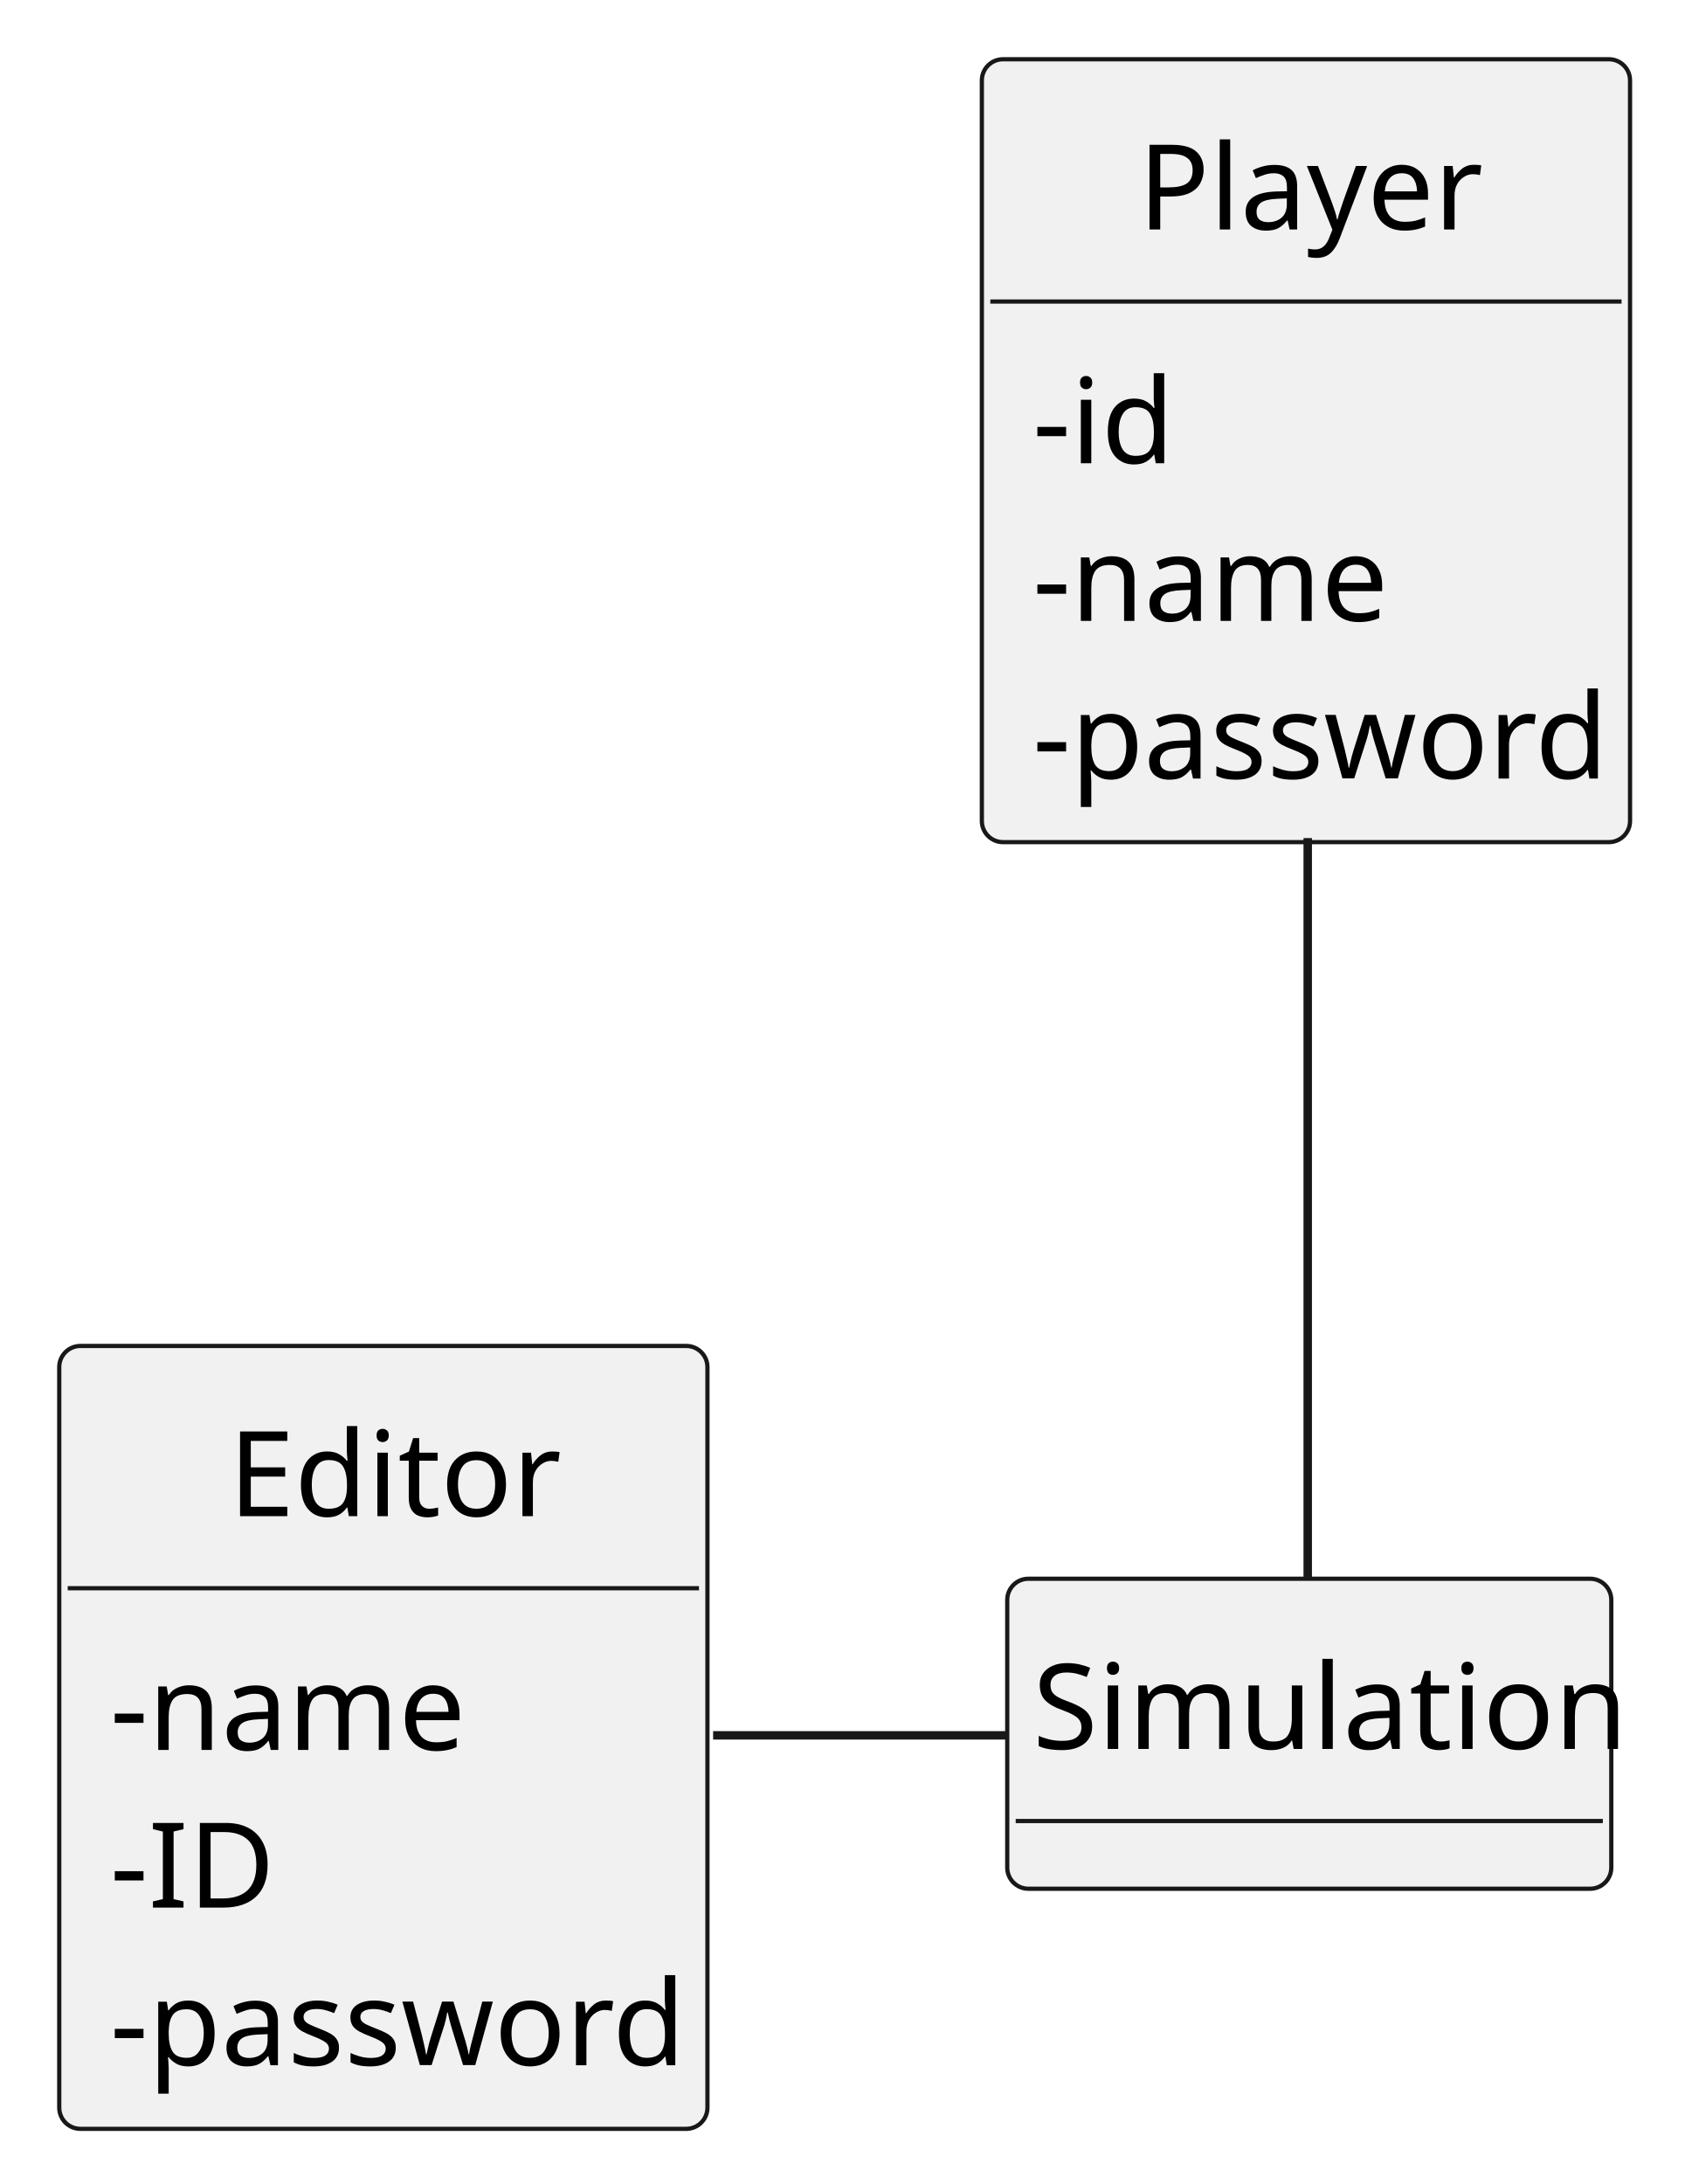
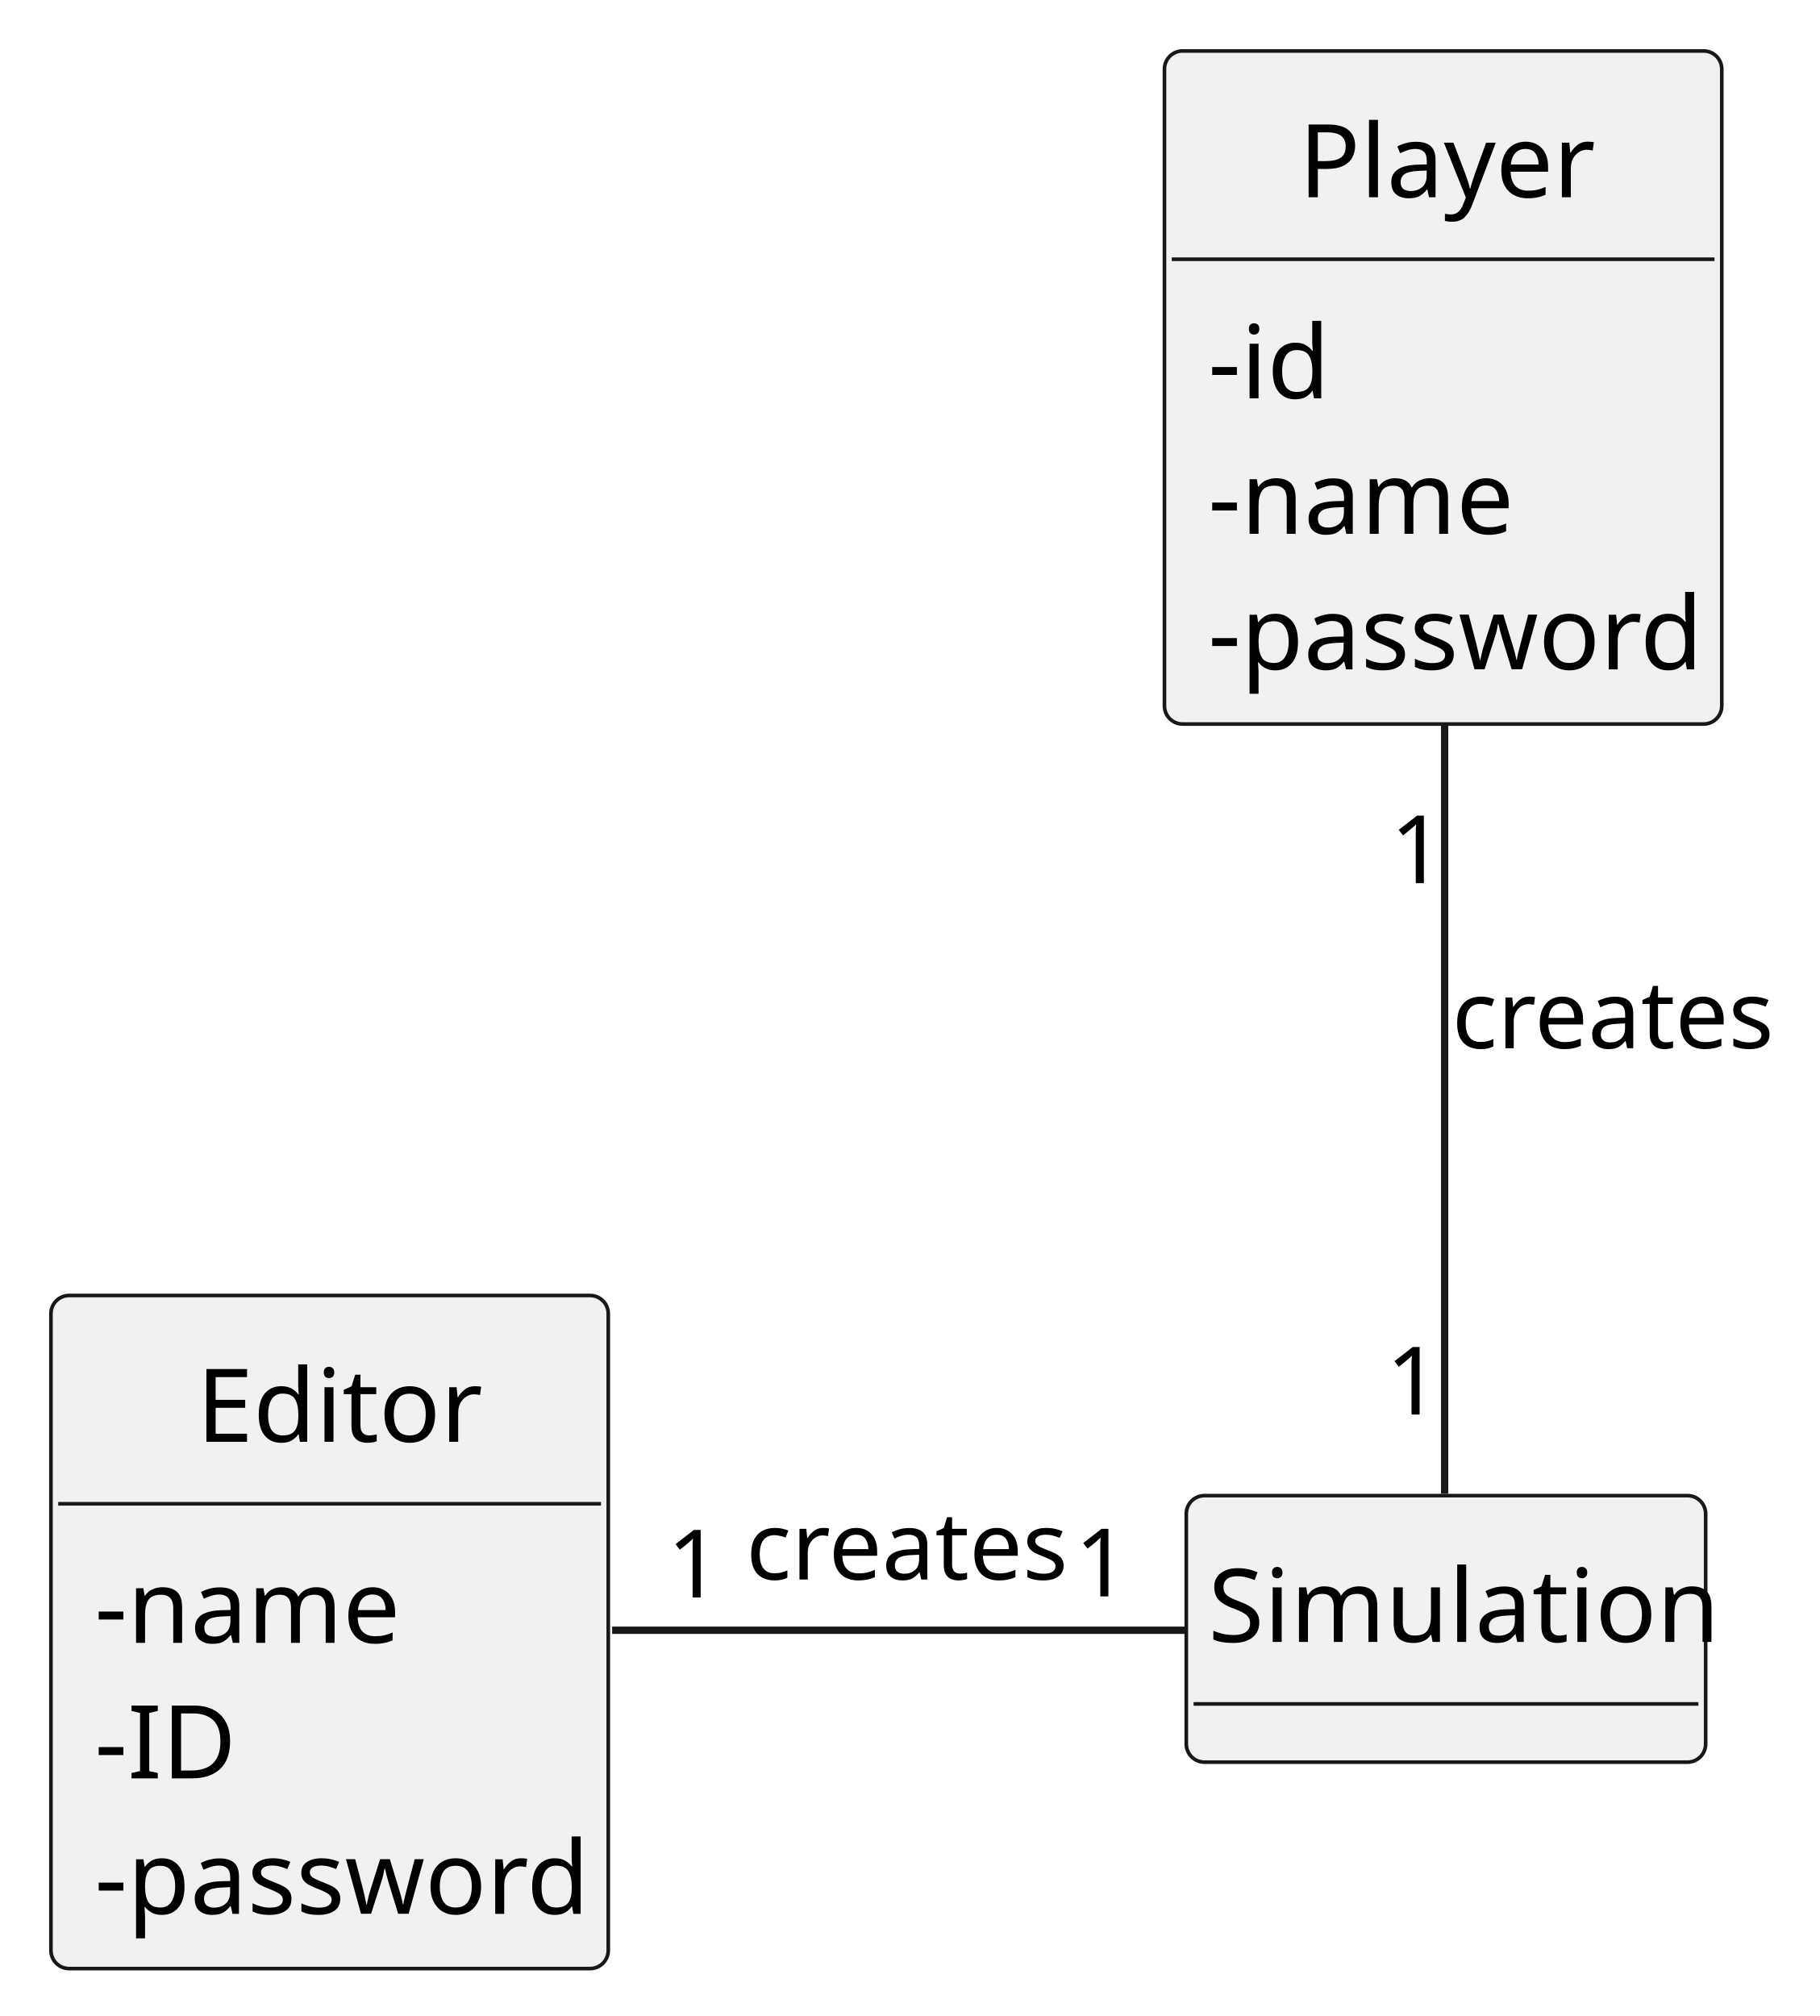
- <svg xmlns="http://www.w3.org/2000/svg" contentStyleType="text/css" height="258px" preserveAspectRatio="none" style="width:199px;height:258px;background:#FFFFFF;" version="1.1" viewBox="0 0 199 258" width="199px" zoomAndPan="magnify">
+ <svg xmlns="http://www.w3.org/2000/svg" contentStyleType="text/css" height="277px" preserveAspectRatio="none" style="width:250px;height:277px;background:#FFFFFF;" version="1.1" viewBox="0 0 250 277" width="250px" zoomAndPan="magnify">
  <defs />
  <g>
    <g id="elem_Player">
-       <rect codeLine="13" fill="#F1F1F1" height="92.484" id="Player" rx="2.5" ry="2.5" style="stroke:#181818;stroke-width:0.5;" width="76.579" x="116" y="7" />
-       <text fill="#000000" font-family="sans-serif" font-size="14" lengthAdjust="spacing" textLength="39.683" x="134.448" y="27.107">Player</text>
-       <line style="stroke:#181818;stroke-width:0.5;" x1="117" x2="191.579" y1="35.621" y2="35.621" />
-       <text fill="#000000" font-family="sans-serif" font-size="14" lengthAdjust="spacing" textLength="15.559" x="122" y="54.728">-id</text>
-       <text fill="#000000" font-family="sans-serif" font-size="14" lengthAdjust="spacing" textLength="39.683" x="122" y="73.35">-name</text>
-       <text fill="#000000" font-family="sans-serif" font-size="14" lengthAdjust="spacing" textLength="64.579" x="122" y="91.971">-password</text>
+       <rect codeLine="13" fill="#F1F1F1" height="92.484" id="Player" rx="2.5" ry="2.5" style="stroke:#181818;stroke-width:0.5;" width="76.579" x="160" y="7" />
+       <text fill="#000000" font-family="sans-serif" font-size="14" lengthAdjust="spacing" textLength="39.683" x="178.448" y="27.107">Player</text>
+       <line style="stroke:#181818;stroke-width:0.5;" x1="161" x2="235.579" y1="35.621" y2="35.621" />
+       <text fill="#000000" font-family="sans-serif" font-size="14" lengthAdjust="spacing" textLength="15.559" x="166" y="54.728">-id</text>
+       <text fill="#000000" font-family="sans-serif" font-size="14" lengthAdjust="spacing" textLength="39.683" x="166" y="73.35">-name</text>
+       <text fill="#000000" font-family="sans-serif" font-size="14" lengthAdjust="spacing" textLength="64.579" x="166" y="91.971">-password</text>
    </g>
    <g id="elem_Editor">
-       <rect codeLine="19" fill="#F1F1F1" height="92.484" id="Editor" rx="2.5" ry="2.5" style="stroke:#181818;stroke-width:0.5;" width="76.579" x="7" y="159" />
-       <text fill="#000000" font-family="sans-serif" font-size="14" lengthAdjust="spacing" textLength="36.572" x="27.003" y="179.107">Editor</text>
-       <line style="stroke:#181818;stroke-width:0.5;" x1="8" x2="82.579" y1="187.621" y2="187.621" />
-       <text fill="#000000" font-family="sans-serif" font-size="14" lengthAdjust="spacing" textLength="39.683" x="13" y="206.728">-name</text>
-       <text fill="#000000" font-family="sans-serif" font-size="14" lengthAdjust="spacing" textLength="18.662" x="13" y="225.35">-ID</text>
-       <text fill="#000000" font-family="sans-serif" font-size="14" lengthAdjust="spacing" textLength="64.579" x="13" y="243.971">-password</text>
+       <rect codeLine="19" fill="#F1F1F1" height="92.484" id="Editor" rx="2.5" ry="2.5" style="stroke:#181818;stroke-width:0.5;" width="76.579" x="7" y="178" />
+       <text fill="#000000" font-family="sans-serif" font-size="14" lengthAdjust="spacing" textLength="36.572" x="27.003" y="198.107">Editor</text>
+       <line style="stroke:#181818;stroke-width:0.5;" x1="8" x2="82.579" y1="206.621" y2="206.621" />
+       <text fill="#000000" font-family="sans-serif" font-size="14" lengthAdjust="spacing" textLength="39.683" x="13" y="225.728">-name</text>
+       <text fill="#000000" font-family="sans-serif" font-size="14" lengthAdjust="spacing" textLength="18.662" x="13" y="244.35">-ID</text>
+       <text fill="#000000" font-family="sans-serif" font-size="14" lengthAdjust="spacing" textLength="64.579" x="13" y="262.971">-password</text>
    </g>
    <g id="elem_Simulation">
-       <rect fill="#F1F1F1" height="36.621" id="Simulation" rx="2.5" ry="2.5" style="stroke:#181818;stroke-width:0.5;" width="71.365" x="119" y="186.5" />
-       <text fill="#000000" font-family="sans-serif" font-size="14" lengthAdjust="spacing" textLength="65.365" x="122" y="206.607">Simulation</text>
-       <line style="stroke:#181818;stroke-width:0.5;" x1="120" x2="189.365" y1="215.121" y2="215.121" />
+       <rect fill="#F1F1F1" height="36.621" id="Simulation" rx="2.5" ry="2.5" style="stroke:#181818;stroke-width:0.5;" width="71.365" x="163" y="205.5" />
+       <text fill="#000000" font-family="sans-serif" font-size="14" lengthAdjust="spacing" textLength="65.365" x="166" y="225.607">Simulation</text>
+       <line style="stroke:#181818;stroke-width:0.5;" x1="164" x2="233.365" y1="234.121" y2="234.121" />
    </g>
    <g id="link_Editor_Simulation">
-       <path codeLine="25" d="M84.25,205 C95.77,205 107.3,205 118.82,205 " fill="none" id="Editor-Simulation" style="stroke:#181818;stroke-width:1.0;" />
+       <path codeLine="25" d="M84.11,224 C108.28,224 139.19,224 162.79,224 " fill="none" id="Editor-Simulation" style="stroke:#181818;stroke-width:1.0;" />
+       <text fill="#000000" font-family="sans-serif" font-size="13" lengthAdjust="spacing" textLength="42.631" x="102.5" y="217.028">creates</text>
+       <text fill="#000000" font-family="sans-serif" font-size="13" lengthAdjust="spacing" textLength="7.23" x="91.669" y="219.497">1</text>
+       <text fill="#000000" font-family="sans-serif" font-size="13" lengthAdjust="spacing" textLength="7.23" x="147.689" y="219.344">1</text>
    </g>
    <g id="link_Player_Simulation">
-       <path codeLine="26" d="M154.5,99 C154.5,128.35 154.5,165.02 154.5,186.35 " fill="none" id="Player-Simulation" style="stroke:#181818;stroke-width:1.0;" />
+       <path codeLine="26" d="M198.5,99.29 C198.5,134.1 198.5,180.31 198.5,205.24 " fill="none" id="Player-Simulation" style="stroke:#181818;stroke-width:1.0;" />
+       <text fill="#000000" font-family="sans-serif" font-size="13" lengthAdjust="spacing" textLength="42.631" x="199.5" y="144.028">creates</text>
+       <text fill="#000000" font-family="sans-serif" font-size="13" lengthAdjust="spacing" textLength="7.23" x="191.034" y="121.351">1</text>
+       <text fill="#000000" font-family="sans-serif" font-size="13" lengthAdjust="spacing" textLength="7.23" x="190.452" y="194.359">1</text>
    </g>
  </g>
</svg>
